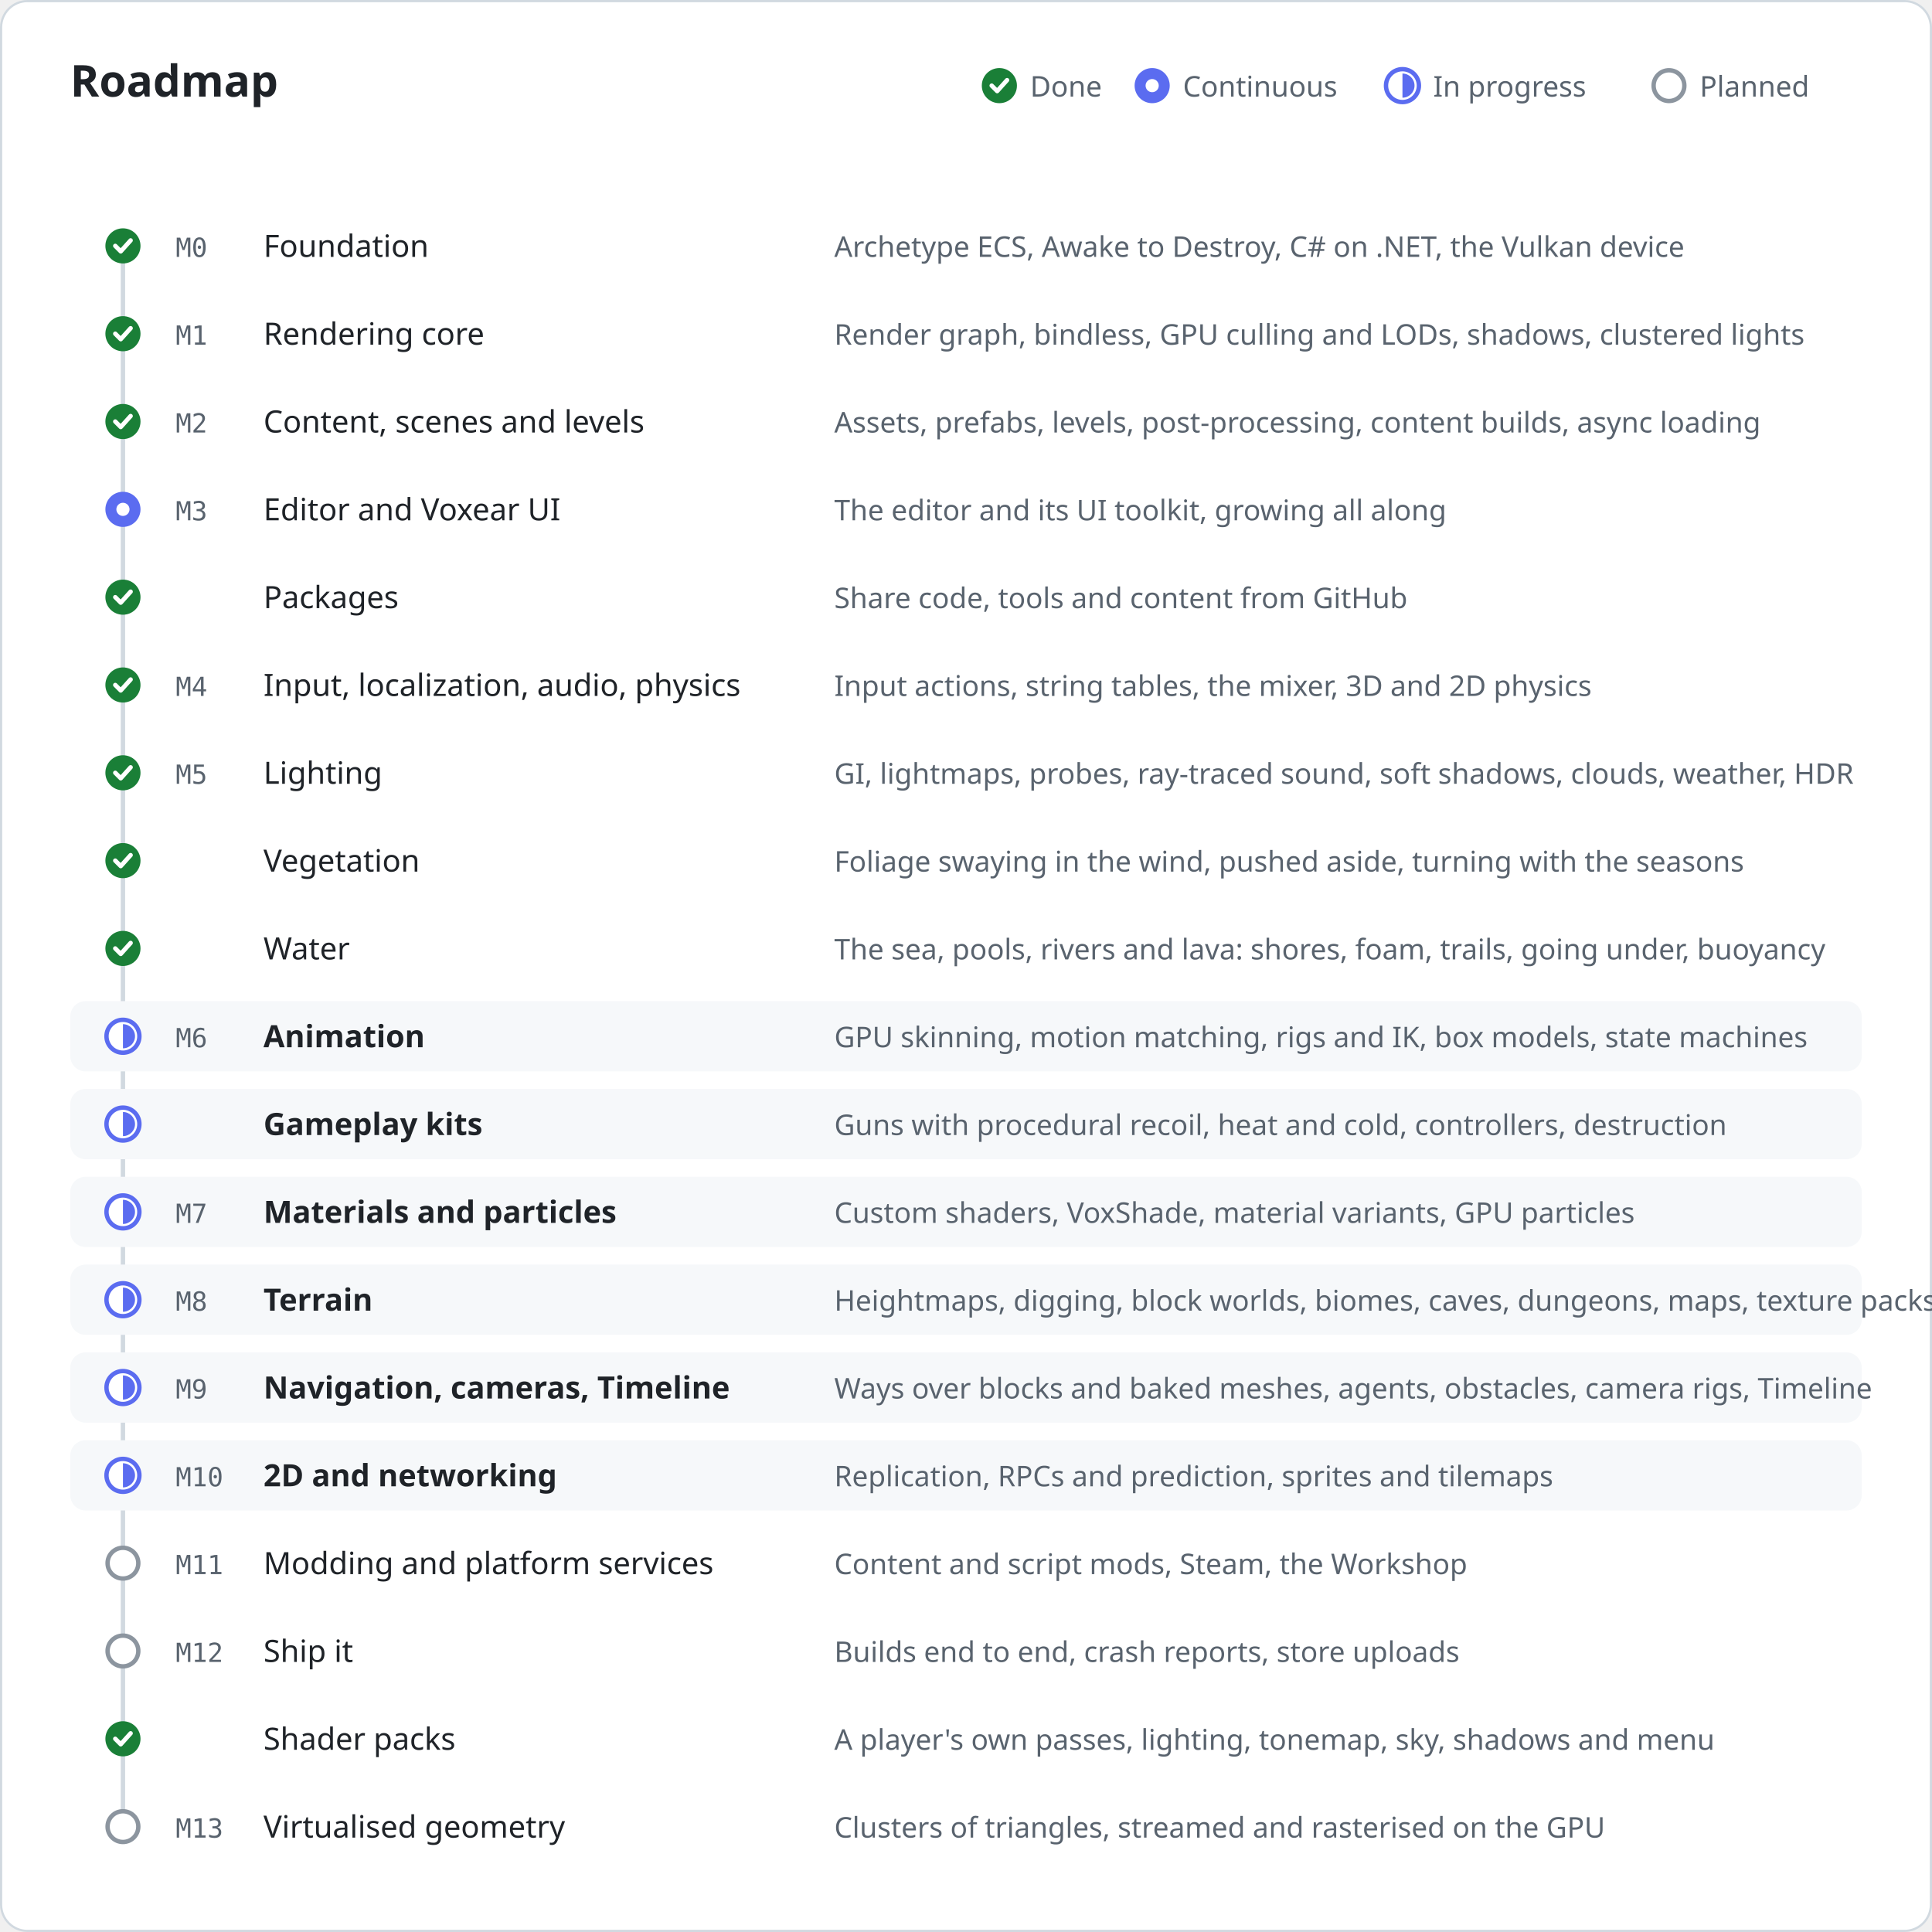
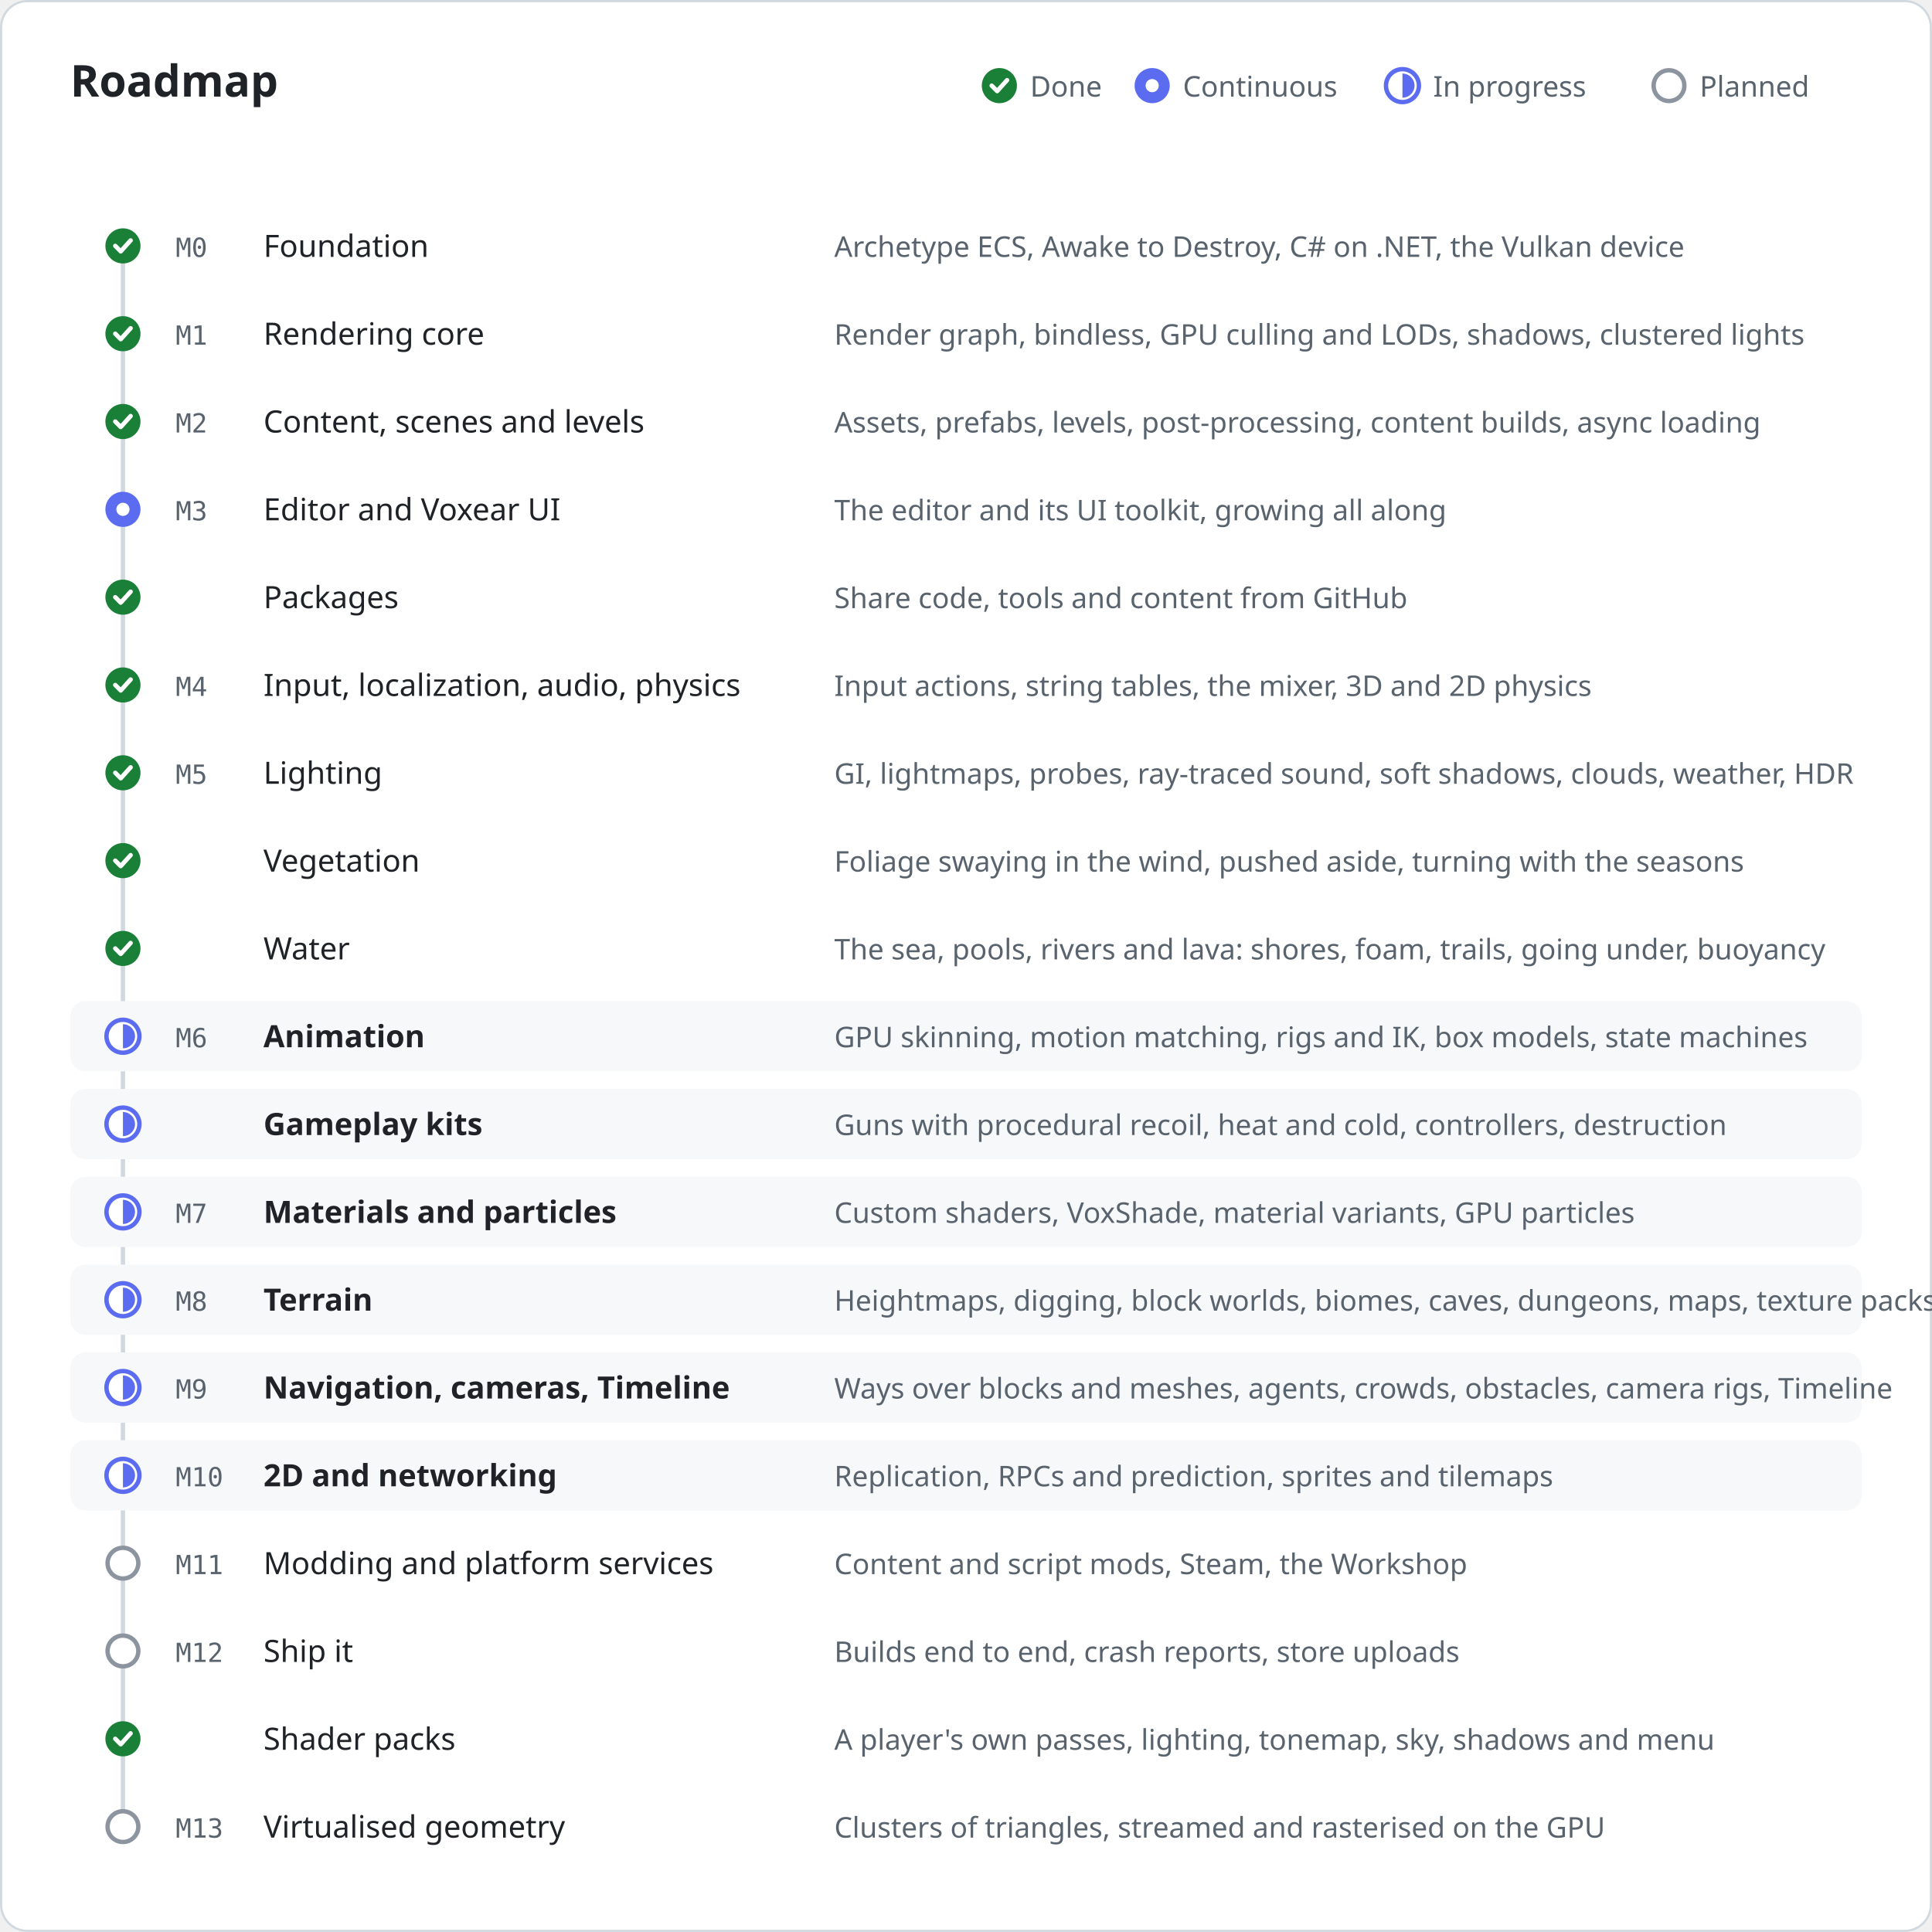
<svg xmlns="http://www.w3.org/2000/svg" width="880" height="880" viewBox="0 0 880 880" role="img" aria-label="Voxear roadmap">
  <rect x="0.5" y="0.5" width="879" height="879" rx="12" fill="#ffffff" stroke="#d1d9e0" />
  <text x="32" y="44" font-family="-apple-system, BlinkMacSystemFont, 'Segoe UI', 'Noto Sans', Helvetica, Arial, sans-serif" font-size="20" font-weight="600" fill="#1f2328">Roadmap</text>
  <circle cx="760.2" cy="39" r="7" fill="#ffffff" stroke="#8c959f" stroke-width="2" />
  <text x="774.2" y="44" font-family="-apple-system, BlinkMacSystemFont, 'Segoe UI', 'Noto Sans', Helvetica, Arial, sans-serif" font-size="13" fill="#59636e">Planned</text>
  <circle cx="638.8" cy="39" r="7.5" fill="#ffffff" stroke="#5b6cf0" stroke-width="2" />
  <path d="M638.8 33.5 a5.5 5.5 0 0 1 0 11 z" fill="#5b6cf0" />
  <text x="652.8" y="44" font-family="-apple-system, BlinkMacSystemFont, 'Segoe UI', 'Noto Sans', Helvetica, Arial, sans-serif" font-size="13" fill="#59636e">In progress</text>
  <circle cx="524.8" cy="39" r="8" fill="#5b6cf0" />
  <circle cx="524.8" cy="39" r="3" fill="#ffffff" />
  <text x="538.8" y="44" font-family="-apple-system, BlinkMacSystemFont, 'Segoe UI', 'Noto Sans', Helvetica, Arial, sans-serif" font-size="13" fill="#59636e">Continuous</text>
  <circle cx="455.2" cy="39" r="8" fill="#1a7f37" />
  <path d="M451.7 39 l2.5 2.5 l4.5-5" fill="none" stroke="#ffffff" stroke-width="2" stroke-linecap="round" stroke-linejoin="round" />
  <text x="469.2" y="44" font-family="-apple-system, BlinkMacSystemFont, 'Segoe UI', 'Noto Sans', Helvetica, Arial, sans-serif" font-size="13" fill="#59636e">Done</text>
  <line x1="56" y1="112" x2="56" y2="832" stroke="#d1d9e0" stroke-width="2" />
  <circle cx="56" cy="112" r="8" fill="#1a7f37" />
  <path d="M52.5 112 l2.5 2.5 l4.5-5" fill="none" stroke="#ffffff" stroke-width="2" stroke-linecap="round" stroke-linejoin="round" />
  <text x="80" y="117" font-family="ui-monospace, SFMono-Regular, 'SF Mono', Menlo, Consolas, monospace" font-size="12" fill="#59636e">M0</text>
  <text x="120" y="117" font-family="-apple-system, BlinkMacSystemFont, 'Segoe UI', 'Noto Sans', Helvetica, Arial, sans-serif" font-size="14" font-weight="500" fill="#1f2328">Foundation</text>
  <text x="380" y="117" font-family="-apple-system, BlinkMacSystemFont, 'Segoe UI', 'Noto Sans', Helvetica, Arial, sans-serif" font-size="13" fill="#59636e">Archetype ECS, Awake to Destroy, C# on .NET, the Vulkan device</text>
  <circle cx="56" cy="152" r="8" fill="#1a7f37" />
  <path d="M52.5 152 l2.5 2.5 l4.5-5" fill="none" stroke="#ffffff" stroke-width="2" stroke-linecap="round" stroke-linejoin="round" />
  <text x="80" y="157" font-family="ui-monospace, SFMono-Regular, 'SF Mono', Menlo, Consolas, monospace" font-size="12" fill="#59636e">M1</text>
  <text x="120" y="157" font-family="-apple-system, BlinkMacSystemFont, 'Segoe UI', 'Noto Sans', Helvetica, Arial, sans-serif" font-size="14" font-weight="500" fill="#1f2328">Rendering core</text>
  <text x="380" y="157" font-family="-apple-system, BlinkMacSystemFont, 'Segoe UI', 'Noto Sans', Helvetica, Arial, sans-serif" font-size="13" fill="#59636e">Render graph, bindless, GPU culling and LODs, shadows, clustered lights</text>
  <circle cx="56" cy="192" r="8" fill="#1a7f37" />
  <path d="M52.5 192 l2.5 2.5 l4.5-5" fill="none" stroke="#ffffff" stroke-width="2" stroke-linecap="round" stroke-linejoin="round" />
  <text x="80" y="197" font-family="ui-monospace, SFMono-Regular, 'SF Mono', Menlo, Consolas, monospace" font-size="12" fill="#59636e">M2</text>
  <text x="120" y="197" font-family="-apple-system, BlinkMacSystemFont, 'Segoe UI', 'Noto Sans', Helvetica, Arial, sans-serif" font-size="14" font-weight="500" fill="#1f2328">Content, scenes and levels</text>
  <text x="380" y="197" font-family="-apple-system, BlinkMacSystemFont, 'Segoe UI', 'Noto Sans', Helvetica, Arial, sans-serif" font-size="13" fill="#59636e">Assets, prefabs, levels, post-processing, content builds, async loading</text>
  <circle cx="56" cy="232" r="8" fill="#5b6cf0" />
  <circle cx="56" cy="232" r="3" fill="#ffffff" />
  <text x="80" y="237" font-family="ui-monospace, SFMono-Regular, 'SF Mono', Menlo, Consolas, monospace" font-size="12" fill="#59636e">M3</text>
  <text x="120" y="237" font-family="-apple-system, BlinkMacSystemFont, 'Segoe UI', 'Noto Sans', Helvetica, Arial, sans-serif" font-size="14" font-weight="500" fill="#1f2328">Editor and Voxear UI</text>
  <text x="380" y="237" font-family="-apple-system, BlinkMacSystemFont, 'Segoe UI', 'Noto Sans', Helvetica, Arial, sans-serif" font-size="13" fill="#59636e">The editor and its UI toolkit, growing all along</text>
  <circle cx="56" cy="272" r="8" fill="#1a7f37" />
  <path d="M52.5 272 l2.5 2.5 l4.5-5" fill="none" stroke="#ffffff" stroke-width="2" stroke-linecap="round" stroke-linejoin="round" />
  <text x="80" y="277" font-family="ui-monospace, SFMono-Regular, 'SF Mono', Menlo, Consolas, monospace" font-size="12" fill="#59636e" />
  <text x="120" y="277" font-family="-apple-system, BlinkMacSystemFont, 'Segoe UI', 'Noto Sans', Helvetica, Arial, sans-serif" font-size="14" font-weight="500" fill="#1f2328">Packages</text>
  <text x="380" y="277" font-family="-apple-system, BlinkMacSystemFont, 'Segoe UI', 'Noto Sans', Helvetica, Arial, sans-serif" font-size="13" fill="#59636e">Share code, tools and content from GitHub</text>
  <circle cx="56" cy="312" r="8" fill="#1a7f37" />
  <path d="M52.5 312 l2.5 2.5 l4.5-5" fill="none" stroke="#ffffff" stroke-width="2" stroke-linecap="round" stroke-linejoin="round" />
  <text x="80" y="317" font-family="ui-monospace, SFMono-Regular, 'SF Mono', Menlo, Consolas, monospace" font-size="12" fill="#59636e">M4</text>
  <text x="120" y="317" font-family="-apple-system, BlinkMacSystemFont, 'Segoe UI', 'Noto Sans', Helvetica, Arial, sans-serif" font-size="14" font-weight="500" fill="#1f2328">Input, localization, audio, physics</text>
  <text x="380" y="317" font-family="-apple-system, BlinkMacSystemFont, 'Segoe UI', 'Noto Sans', Helvetica, Arial, sans-serif" font-size="13" fill="#59636e">Input actions, string tables, the mixer, 3D and 2D physics</text>
  <circle cx="56" cy="352" r="8" fill="#1a7f37" />
  <path d="M52.5 352 l2.5 2.5 l4.5-5" fill="none" stroke="#ffffff" stroke-width="2" stroke-linecap="round" stroke-linejoin="round" />
  <text x="80" y="357" font-family="ui-monospace, SFMono-Regular, 'SF Mono', Menlo, Consolas, monospace" font-size="12" fill="#59636e">M5</text>
  <text x="120" y="357" font-family="-apple-system, BlinkMacSystemFont, 'Segoe UI', 'Noto Sans', Helvetica, Arial, sans-serif" font-size="14" font-weight="500" fill="#1f2328">Lighting</text>
  <text x="380" y="357" font-family="-apple-system, BlinkMacSystemFont, 'Segoe UI', 'Noto Sans', Helvetica, Arial, sans-serif" font-size="13" fill="#59636e">GI, lightmaps, probes, ray-traced sound, soft shadows, clouds, weather, HDR</text>
  <circle cx="56" cy="392" r="8" fill="#1a7f37" />
  <path d="M52.5 392 l2.5 2.5 l4.5-5" fill="none" stroke="#ffffff" stroke-width="2" stroke-linecap="round" stroke-linejoin="round" />
  <text x="80" y="397" font-family="ui-monospace, SFMono-Regular, 'SF Mono', Menlo, Consolas, monospace" font-size="12" fill="#59636e" />
  <text x="120" y="397" font-family="-apple-system, BlinkMacSystemFont, 'Segoe UI', 'Noto Sans', Helvetica, Arial, sans-serif" font-size="14" font-weight="500" fill="#1f2328">Vegetation</text>
  <text x="380" y="397" font-family="-apple-system, BlinkMacSystemFont, 'Segoe UI', 'Noto Sans', Helvetica, Arial, sans-serif" font-size="13" fill="#59636e">Foliage swaying in the wind, pushed aside, turning with the seasons</text>
  <circle cx="56" cy="432" r="8" fill="#1a7f37" />
  <path d="M52.5 432 l2.5 2.5 l4.5-5" fill="none" stroke="#ffffff" stroke-width="2" stroke-linecap="round" stroke-linejoin="round" />
  <text x="80" y="437" font-family="ui-monospace, SFMono-Regular, 'SF Mono', Menlo, Consolas, monospace" font-size="12" fill="#59636e" />
  <text x="120" y="437" font-family="-apple-system, BlinkMacSystemFont, 'Segoe UI', 'Noto Sans', Helvetica, Arial, sans-serif" font-size="14" font-weight="500" fill="#1f2328">Water</text>
  <text x="380" y="437" font-family="-apple-system, BlinkMacSystemFont, 'Segoe UI', 'Noto Sans', Helvetica, Arial, sans-serif" font-size="13" fill="#59636e">The sea, pools, rivers and lava: shores, foam, trails, going under, buoyancy</text>
  <rect x="32" y="456" width="816" height="32" rx="7" fill="#f6f8fa" />
  <circle cx="56" cy="472" r="7.5" fill="#ffffff" stroke="#5b6cf0" stroke-width="2" />
  <path d="M56 466.5 a5.5 5.5 0 0 1 0 11 z" fill="#5b6cf0" />
  <text x="80" y="477" font-family="ui-monospace, SFMono-Regular, 'SF Mono', Menlo, Consolas, monospace" font-size="12" fill="#59636e">M6</text>
  <text x="120" y="477" font-family="-apple-system, BlinkMacSystemFont, 'Segoe UI', 'Noto Sans', Helvetica, Arial, sans-serif" font-size="14" font-weight="600" fill="#1f2328">Animation</text>
  <text x="380" y="477" font-family="-apple-system, BlinkMacSystemFont, 'Segoe UI', 'Noto Sans', Helvetica, Arial, sans-serif" font-size="13" fill="#59636e">GPU skinning, motion matching, rigs and IK, box models, state machines</text>
  <rect x="32" y="496" width="816" height="32" rx="7" fill="#f6f8fa" />
  <circle cx="56" cy="512" r="7.5" fill="#ffffff" stroke="#5b6cf0" stroke-width="2" />
  <path d="M56 506.5 a5.5 5.5 0 0 1 0 11 z" fill="#5b6cf0" />
  <text x="80" y="517" font-family="ui-monospace, SFMono-Regular, 'SF Mono', Menlo, Consolas, monospace" font-size="12" fill="#59636e" />
  <text x="120" y="517" font-family="-apple-system, BlinkMacSystemFont, 'Segoe UI', 'Noto Sans', Helvetica, Arial, sans-serif" font-size="14" font-weight="600" fill="#1f2328">Gameplay kits</text>
  <text x="380" y="517" font-family="-apple-system, BlinkMacSystemFont, 'Segoe UI', 'Noto Sans', Helvetica, Arial, sans-serif" font-size="13" fill="#59636e">Guns with procedural recoil, heat and cold, controllers, destruction</text>
  <rect x="32" y="536" width="816" height="32" rx="7" fill="#f6f8fa" />
  <circle cx="56" cy="552" r="7.5" fill="#ffffff" stroke="#5b6cf0" stroke-width="2" />
  <path d="M56 546.5 a5.5 5.5 0 0 1 0 11 z" fill="#5b6cf0" />
  <text x="80" y="557" font-family="ui-monospace, SFMono-Regular, 'SF Mono', Menlo, Consolas, monospace" font-size="12" fill="#59636e">M7</text>
  <text x="120" y="557" font-family="-apple-system, BlinkMacSystemFont, 'Segoe UI', 'Noto Sans', Helvetica, Arial, sans-serif" font-size="14" font-weight="600" fill="#1f2328">Materials and particles</text>
  <text x="380" y="557" font-family="-apple-system, BlinkMacSystemFont, 'Segoe UI', 'Noto Sans', Helvetica, Arial, sans-serif" font-size="13" fill="#59636e">Custom shaders, VoxShade, material variants, GPU particles</text>
  <rect x="32" y="576" width="816" height="32" rx="7" fill="#f6f8fa" />
  <circle cx="56" cy="592" r="7.5" fill="#ffffff" stroke="#5b6cf0" stroke-width="2" />
  <path d="M56 586.5 a5.5 5.5 0 0 1 0 11 z" fill="#5b6cf0" />
  <text x="80" y="597" font-family="ui-monospace, SFMono-Regular, 'SF Mono', Menlo, Consolas, monospace" font-size="12" fill="#59636e">M8</text>
  <text x="120" y="597" font-family="-apple-system, BlinkMacSystemFont, 'Segoe UI', 'Noto Sans', Helvetica, Arial, sans-serif" font-size="14" font-weight="600" fill="#1f2328">Terrain</text>
  <text x="380" y="597" font-family="-apple-system, BlinkMacSystemFont, 'Segoe UI', 'Noto Sans', Helvetica, Arial, sans-serif" font-size="13" fill="#59636e">Heightmaps, digging, block worlds, biomes, caves, dungeons, maps, texture packs</text>
  <rect x="32" y="616" width="816" height="32" rx="7" fill="#f6f8fa" />
  <circle cx="56" cy="632" r="7.5" fill="#ffffff" stroke="#5b6cf0" stroke-width="2" />
  <path d="M56 626.5 a5.5 5.5 0 0 1 0 11 z" fill="#5b6cf0" />
  <text x="80" y="637" font-family="ui-monospace, SFMono-Regular, 'SF Mono', Menlo, Consolas, monospace" font-size="12" fill="#59636e">M9</text>
  <text x="120" y="637" font-family="-apple-system, BlinkMacSystemFont, 'Segoe UI', 'Noto Sans', Helvetica, Arial, sans-serif" font-size="14" font-weight="600" fill="#1f2328">Navigation, cameras, Timeline</text>
-   <text x="380" y="637" font-family="-apple-system, BlinkMacSystemFont, 'Segoe UI', 'Noto Sans', Helvetica, Arial, sans-serif" font-size="13" fill="#59636e">Ways over blocks and baked meshes, agents, obstacles, camera rigs, Timeline</text>
+   <text x="380" y="637" font-family="-apple-system, BlinkMacSystemFont, 'Segoe UI', 'Noto Sans', Helvetica, Arial, sans-serif" font-size="13" fill="#59636e">Ways over blocks and meshes, agents, crowds, obstacles, camera rigs, Timeline</text>
  <rect x="32" y="656" width="816" height="32" rx="7" fill="#f6f8fa" />
  <circle cx="56" cy="672" r="7.5" fill="#ffffff" stroke="#5b6cf0" stroke-width="2" />
  <path d="M56 666.5 a5.5 5.5 0 0 1 0 11 z" fill="#5b6cf0" />
  <text x="80" y="677" font-family="ui-monospace, SFMono-Regular, 'SF Mono', Menlo, Consolas, monospace" font-size="12" fill="#59636e">M10</text>
  <text x="120" y="677" font-family="-apple-system, BlinkMacSystemFont, 'Segoe UI', 'Noto Sans', Helvetica, Arial, sans-serif" font-size="14" font-weight="600" fill="#1f2328">2D and networking</text>
  <text x="380" y="677" font-family="-apple-system, BlinkMacSystemFont, 'Segoe UI', 'Noto Sans', Helvetica, Arial, sans-serif" font-size="13" fill="#59636e">Replication, RPCs and prediction, sprites and tilemaps</text>
  <circle cx="56" cy="712" r="7" fill="#ffffff" stroke="#8c959f" stroke-width="2" />
  <text x="80" y="717" font-family="ui-monospace, SFMono-Regular, 'SF Mono', Menlo, Consolas, monospace" font-size="12" fill="#59636e">M11</text>
  <text x="120" y="717" font-family="-apple-system, BlinkMacSystemFont, 'Segoe UI', 'Noto Sans', Helvetica, Arial, sans-serif" font-size="14" font-weight="500" fill="#1f2328">Modding and platform services</text>
  <text x="380" y="717" font-family="-apple-system, BlinkMacSystemFont, 'Segoe UI', 'Noto Sans', Helvetica, Arial, sans-serif" font-size="13" fill="#59636e">Content and script mods, Steam, the Workshop</text>
  <circle cx="56" cy="752" r="7" fill="#ffffff" stroke="#8c959f" stroke-width="2" />
  <text x="80" y="757" font-family="ui-monospace, SFMono-Regular, 'SF Mono', Menlo, Consolas, monospace" font-size="12" fill="#59636e">M12</text>
  <text x="120" y="757" font-family="-apple-system, BlinkMacSystemFont, 'Segoe UI', 'Noto Sans', Helvetica, Arial, sans-serif" font-size="14" font-weight="500" fill="#1f2328">Ship it</text>
  <text x="380" y="757" font-family="-apple-system, BlinkMacSystemFont, 'Segoe UI', 'Noto Sans', Helvetica, Arial, sans-serif" font-size="13" fill="#59636e">Builds end to end, crash reports, store uploads</text>
  <circle cx="56" cy="792" r="8" fill="#1a7f37" />
  <path d="M52.5 792 l2.5 2.5 l4.5-5" fill="none" stroke="#ffffff" stroke-width="2" stroke-linecap="round" stroke-linejoin="round" />
  <text x="80" y="797" font-family="ui-monospace, SFMono-Regular, 'SF Mono', Menlo, Consolas, monospace" font-size="12" fill="#59636e" />
  <text x="120" y="797" font-family="-apple-system, BlinkMacSystemFont, 'Segoe UI', 'Noto Sans', Helvetica, Arial, sans-serif" font-size="14" font-weight="500" fill="#1f2328">Shader packs</text>
  <text x="380" y="797" font-family="-apple-system, BlinkMacSystemFont, 'Segoe UI', 'Noto Sans', Helvetica, Arial, sans-serif" font-size="13" fill="#59636e">A player's own passes, lighting, tonemap, sky, shadows and menu</text>
  <circle cx="56" cy="832" r="7" fill="#ffffff" stroke="#8c959f" stroke-width="2" />
  <text x="80" y="837" font-family="ui-monospace, SFMono-Regular, 'SF Mono', Menlo, Consolas, monospace" font-size="12" fill="#59636e">M13</text>
  <text x="120" y="837" font-family="-apple-system, BlinkMacSystemFont, 'Segoe UI', 'Noto Sans', Helvetica, Arial, sans-serif" font-size="14" font-weight="500" fill="#1f2328">Virtualised geometry</text>
  <text x="380" y="837" font-family="-apple-system, BlinkMacSystemFont, 'Segoe UI', 'Noto Sans', Helvetica, Arial, sans-serif" font-size="13" fill="#59636e">Clusters of triangles, streamed and rasterised on the GPU</text>
</svg>
